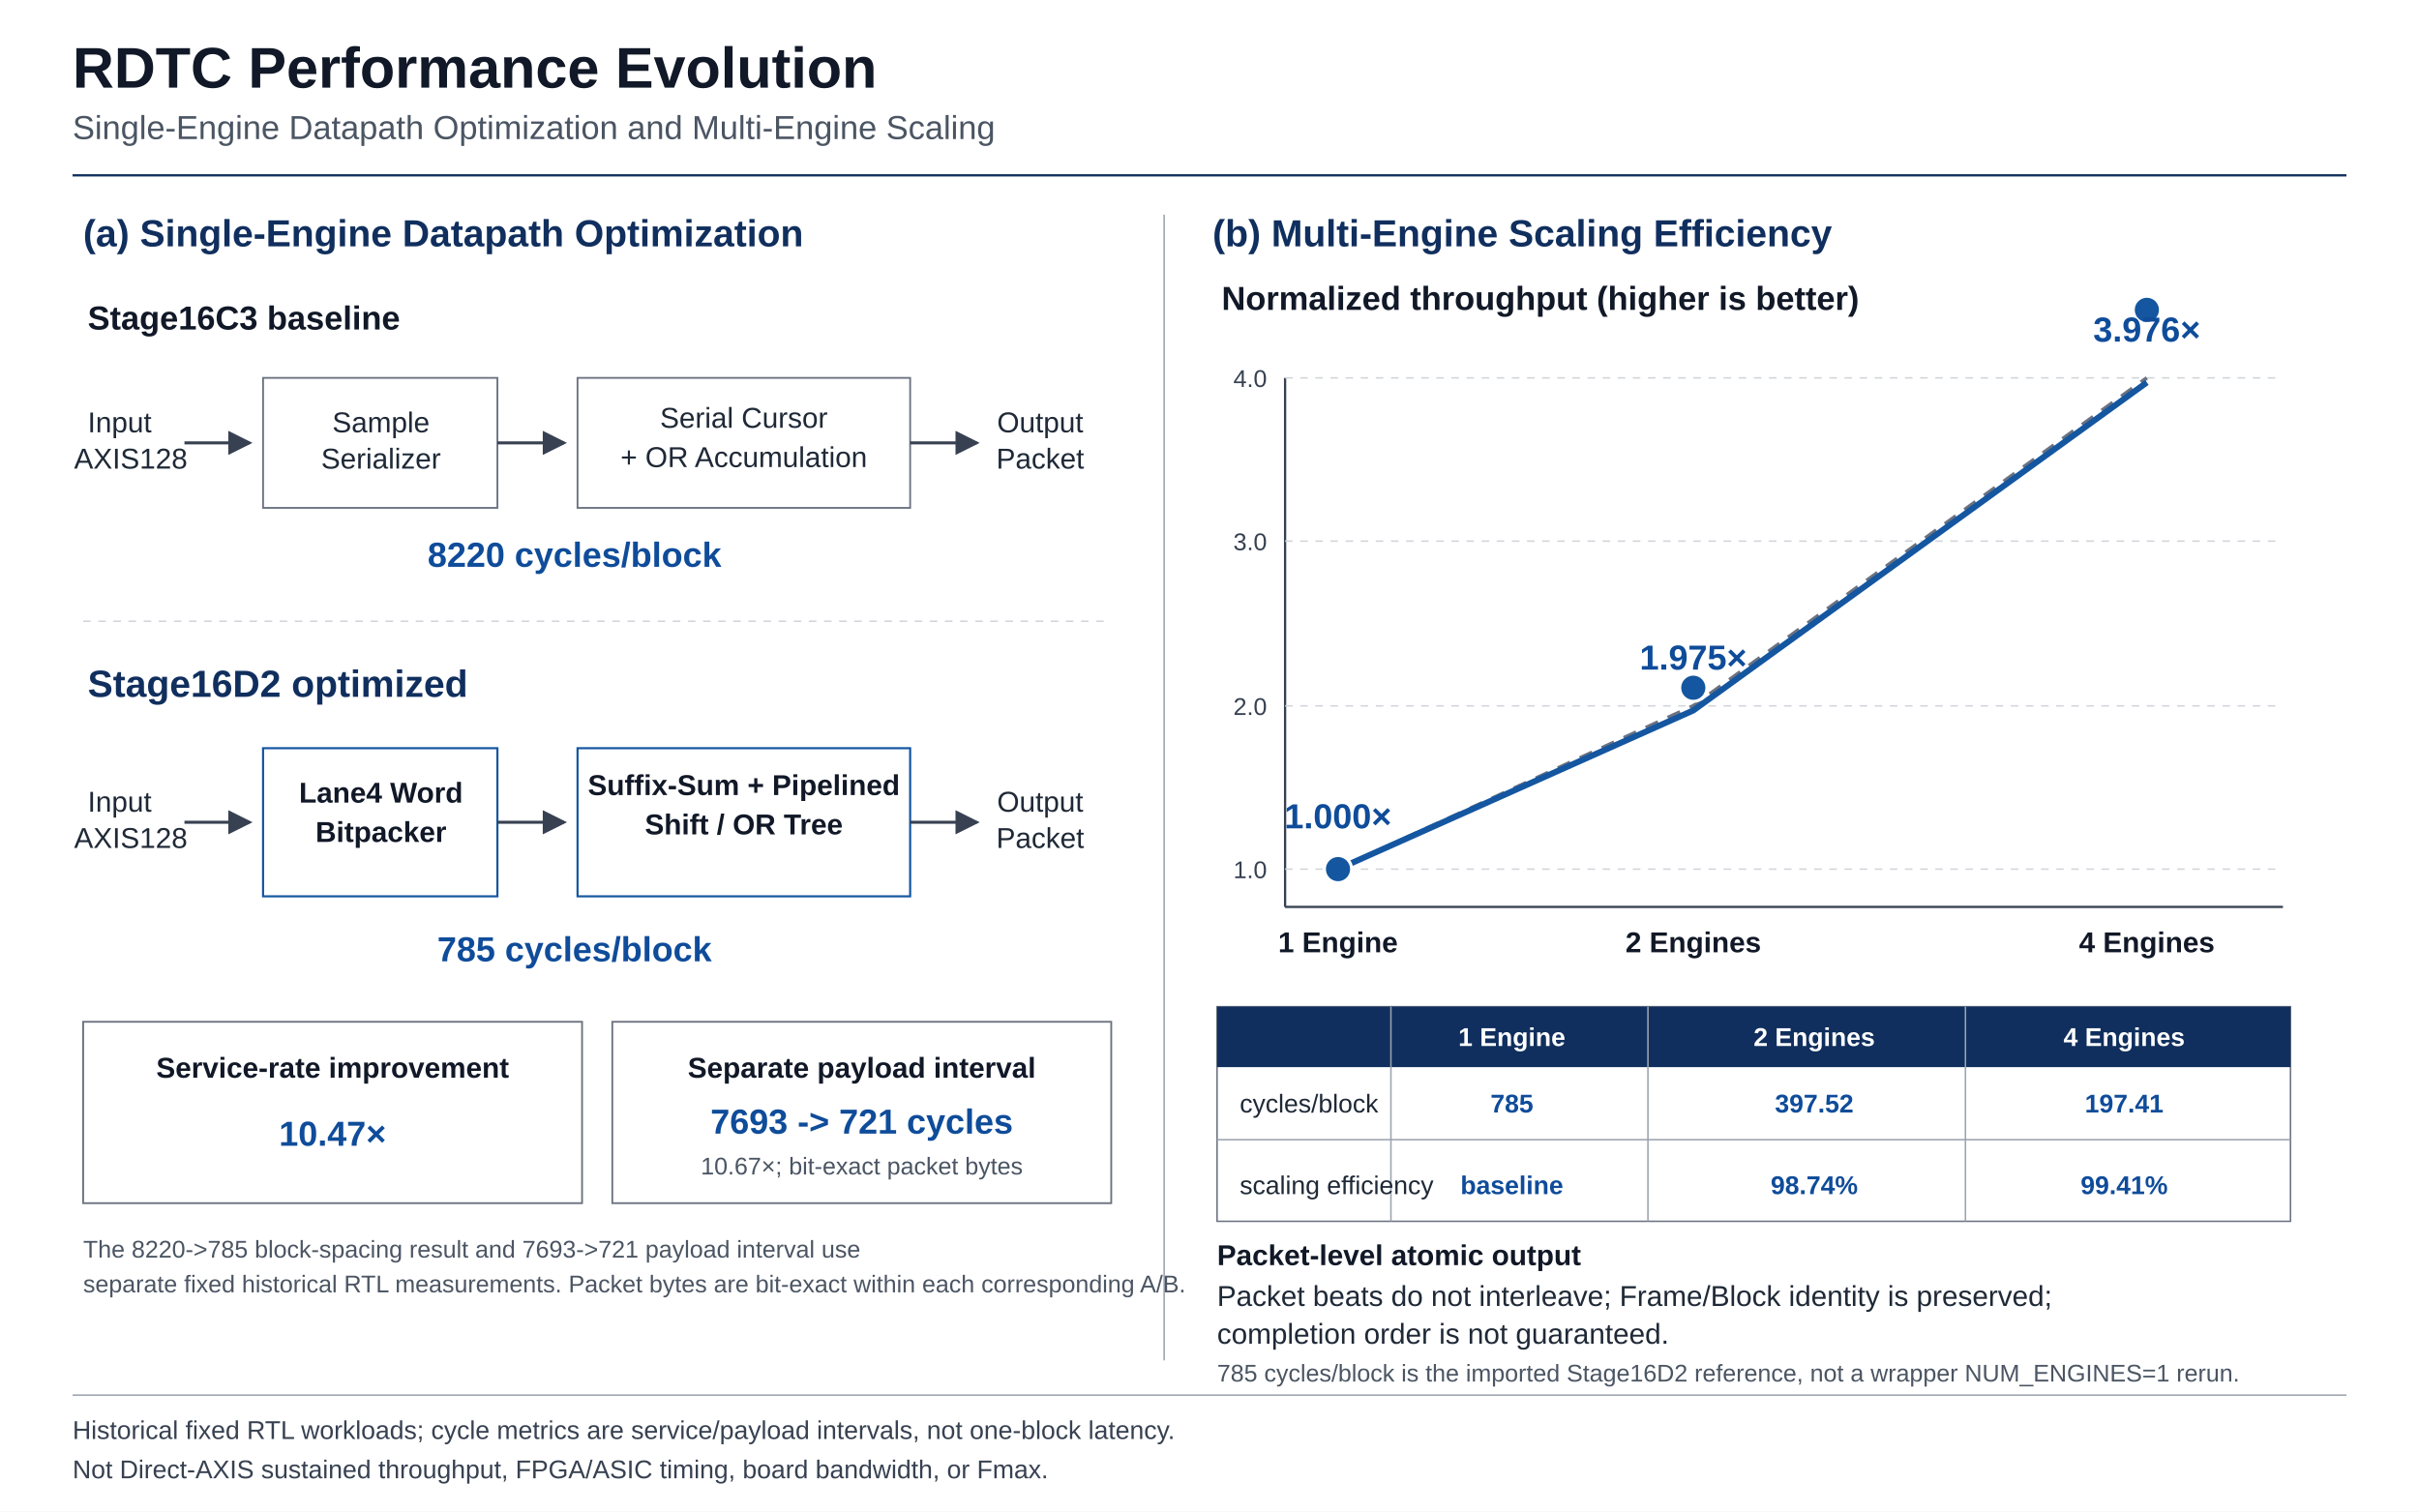
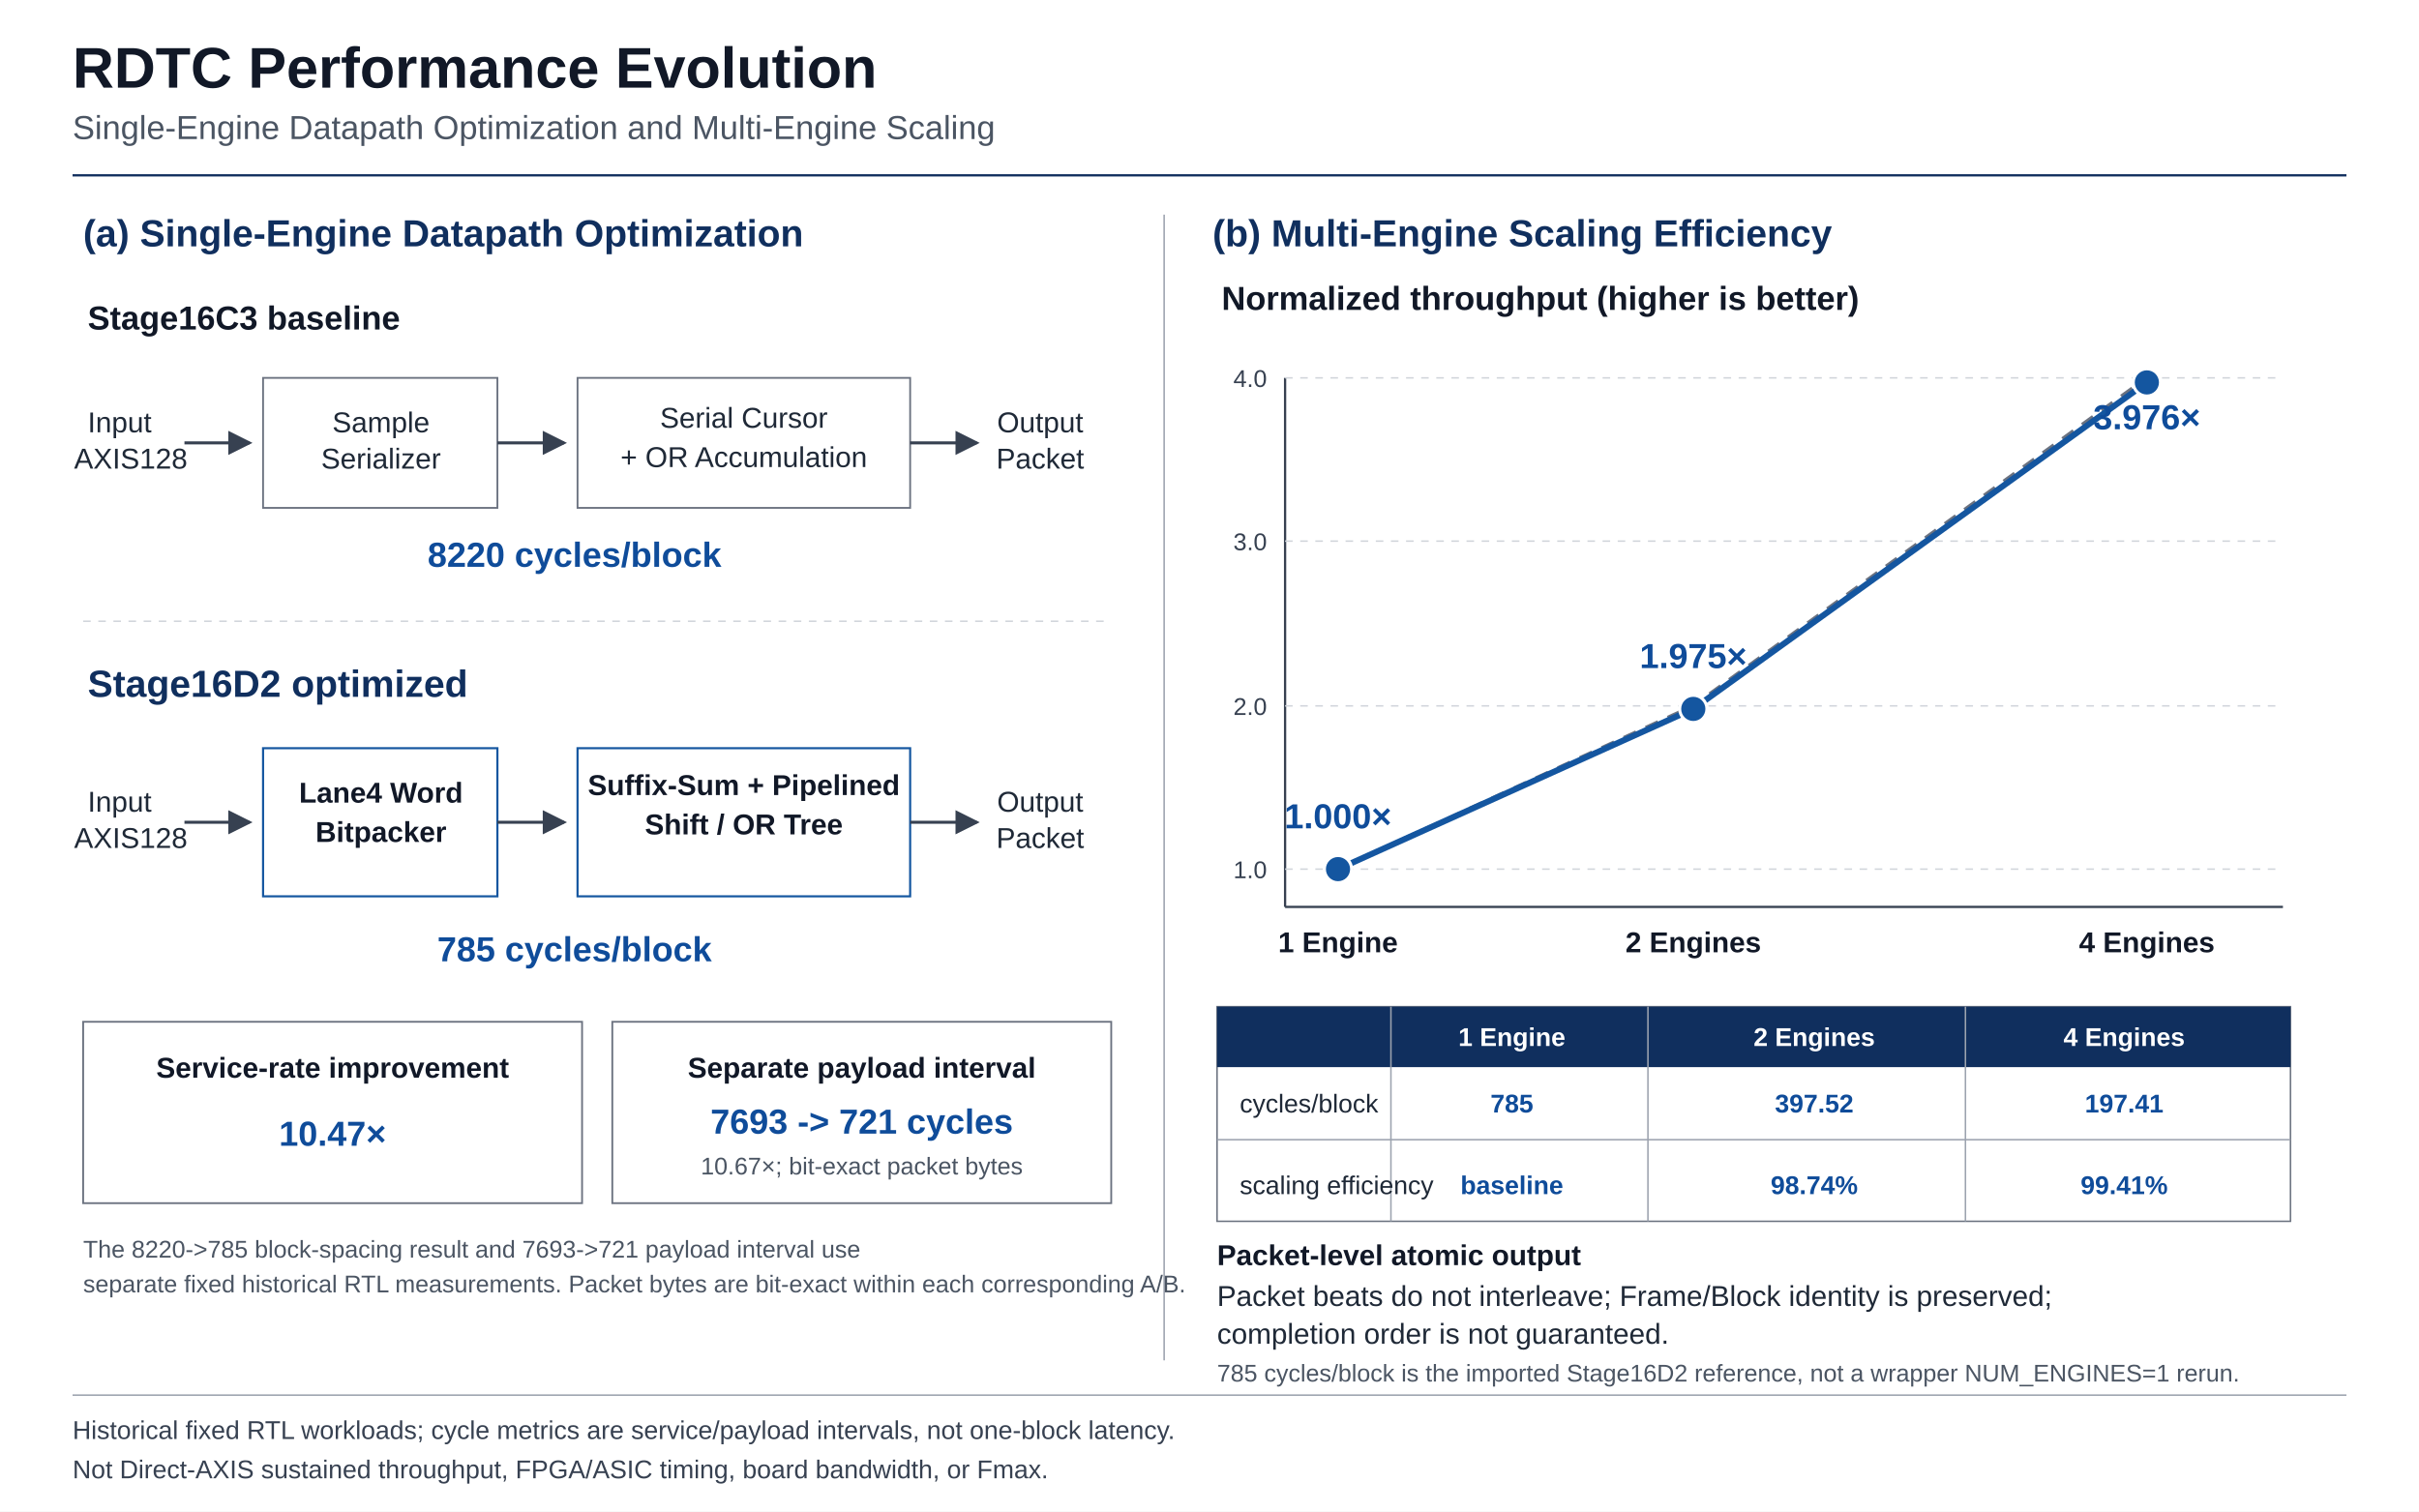
<svg xmlns="http://www.w3.org/2000/svg" width="1600" height="1000" viewBox="0 0 1600 1000" role="img" aria-labelledby="title desc" preserveAspectRatio="xMidYMid meet">
  <defs>
    <marker id="arrow" markerWidth="8" markerHeight="8" refX="7" refY="4" orient="auto">
      <path d="M0,0 L8,4 L0,8 z" fill="#374151" />
    </marker>
  </defs>
  <style>
    .title{font:700 38px Arial,Helvetica,sans-serif;fill:#111827}
    .subtitle{font:400 22px Arial,Helvetica,sans-serif;fill:#4b5563}
    .panel-title{font:700 25px Arial,Helvetica,sans-serif;fill:#102f5e}
    .section{font:700 22px Arial,Helvetica,sans-serif;fill:#111827}
    .body{font:400 19px Arial,Helvetica,sans-serif;fill:#1f2937}
    .body-bold{font:700 19px Arial,Helvetica,sans-serif;fill:#111827}
    .metric{font:700 23px Arial,Helvetica,sans-serif;fill:#0f4c9a}
    .small{font:400 16px Arial,Helvetica,sans-serif;fill:#4b5563}
    .foot{font:400 17px Arial,Helvetica,sans-serif;fill:#374151}
    .table-head{font:700 17px Arial,Helvetica,sans-serif;fill:#ffffff}
    .table-header{font:700 16px Arial,Helvetica,sans-serif;fill:#111827}
    .table{font:400 17px Arial,Helvetica,sans-serif;fill:#1f2937}
    .table-strong{font:700 17px Arial,Helvetica,sans-serif;fill:#0f4c9a}
    .axis{font:400 16px Arial,Helvetica,sans-serif;fill:#374151}
    .grid{stroke:#d1d5db;stroke-width:1;stroke-dasharray:5 5}
    .rule{stroke:#102f5e;stroke-width:1.5}
    .thin{stroke:#9ca3af;stroke-width:1}
    .box{fill:#ffffff;stroke:#6b7280;stroke-width:1.2}
    .box-blue{fill:#ffffff;stroke:#1456a0;stroke-width:1.4}
</style>
  <rect width="1600" height="1000" fill="#ffffff" />
  <text x="48" y="58" class="title">RDTC Performance Evolution</text>
  <text x="48" y="92" class="subtitle">Single-Engine Datapath Optimization and Multi-Engine Scaling</text>
  <line x1="48" y1="116" x2="1552" y2="116" class="rule" />
  <line x1="770" y1="142" x2="770" y2="900" class="thin" />
  <text x="55" y="163" class="panel-title">(a) Single-Engine Datapath Optimization</text>
  <text x="58" y="218" class="section">Stage16C3 baseline</text>
  <text x="58" y="286" class="body">Input</text>
  <text x="49" y="310" class="body">AXIS128</text>
  <line x1="122" y1="293" x2="165" y2="293" stroke="#374151" stroke-width="2" marker-end="url(#arrow)" />
  <rect x="174" y="250" width="155" height="86" class="box" />
  <text x="252" y="286" text-anchor="middle" class="body">Sample</text>
  <text x="252" y="310" text-anchor="middle" class="body">Serializer</text>
  <line x1="329" y1="293" x2="373" y2="293" stroke="#374151" stroke-width="2" marker-end="url(#arrow)" />
  <rect x="382" y="250" width="220" height="86" class="box" />
  <text x="492" y="283" text-anchor="middle" class="body">Serial Cursor</text>
  <text x="492" y="309" text-anchor="middle" class="body">+ OR Accumulation</text>
  <line x1="602" y1="293" x2="646" y2="293" stroke="#374151" stroke-width="2" marker-end="url(#arrow)" />
  <text x="688" y="286" text-anchor="middle" class="body">Output</text>
  <text x="688" y="310" text-anchor="middle" class="body">Packet</text>
  <text x="380" y="375" text-anchor="middle" class="metric">8220 cycles/block</text>
  <line x1="55" y1="411" x2="735" y2="411" class="grid" />
  <text x="58" y="461" class="panel-title">Stage16D2 optimized</text>
  <text x="58" y="537" class="body">Input</text>
  <text x="49" y="561" class="body">AXIS128</text>
  <line x1="122" y1="544" x2="165" y2="544" stroke="#374151" stroke-width="2" marker-end="url(#arrow)" />
  <rect x="174" y="495" width="155" height="98" class="box-blue" />
  <text x="252" y="531" text-anchor="middle" class="body-bold">Lane4 Word</text>
  <text x="252" y="557" text-anchor="middle" class="body-bold">Bitpacker</text>
  <line x1="329" y1="544" x2="373" y2="544" stroke="#374151" stroke-width="2" marker-end="url(#arrow)" />
  <rect x="382" y="495" width="220" height="98" class="box-blue" />
  <text x="492" y="526" text-anchor="middle" class="body-bold">Suffix-Sum + Pipelined</text>
  <text x="492" y="552" text-anchor="middle" class="body-bold">Shift / OR Tree</text>
  <line x1="602" y1="544" x2="646" y2="544" stroke="#374151" stroke-width="2" marker-end="url(#arrow)" />
  <text x="688" y="537" text-anchor="middle" class="body">Output</text>
  <text x="688" y="561" text-anchor="middle" class="body">Packet</text>
  <text x="380" y="636" text-anchor="middle" class="metric">785 cycles/block</text>
  <rect x="55" y="676" width="330" height="120" class="box" />
  <text x="220" y="713" text-anchor="middle" class="body-bold">Service-rate improvement</text>
  <text x="220" y="758" text-anchor="middle" class="metric">10.47×</text>
  <rect x="405" y="676" width="330" height="120" class="box" />
  <text x="570" y="713" text-anchor="middle" class="body-bold">Separate payload interval</text>
  <text x="570" y="750" text-anchor="middle" class="metric">7693 -&gt; 721 cycles</text>
  <text x="570" y="777" text-anchor="middle" class="small">10.67×; bit-exact packet bytes</text>
  <text x="55" y="832" class="small">The 8220-&gt;785 block-spacing result and 7693-&gt;721 payload interval use</text>
  <text x="55" y="855" class="small">separate fixed historical RTL measurements. Packet bytes are bit-exact within each corresponding A/B.</text>
  <text x="802" y="163" class="panel-title">(b) Multi-Engine Scaling Efficiency</text>
  <text x="808" y="205" class="section">Normalized throughput (higher is better)</text>
  <line x1="850" y1="250" x2="850" y2="600" stroke="#374151" stroke-width="1.5" />
  <line x1="850" y1="600" x2="1510" y2="600" stroke="#374151" stroke-width="1.5" />
  <g class="grid">
    <line x1="850" y1="575" x2="1510" y2="575" />
    <line x1="850" y1="467" x2="1510" y2="467" />
    <line x1="850" y1="358" x2="1510" y2="358" />
    <line x1="850" y1="250" x2="1510" y2="250" />
  </g>
  <g class="axis" text-anchor="end">
    <text x="838" y="581">1.0</text>
    <text x="838" y="473">2.0</text>
    <text x="838" y="364">3.0</text>
    <text x="838" y="256">4.0</text>
  </g>
-   <polyline points="885,575 1120,467 1420,250" fill="none" stroke="#6b7280" stroke-width="2.5" stroke-dasharray="9 7" />
-   <polyline points="885,575 1120,470 1420,253" fill="none" stroke="#1456a0" stroke-width="4" />
-   <g fill="#1456a0" stroke="#ffffff" stroke-width="2">
-     <circle cx="885" cy="575" r="9" />
-     <circle cx="1120" cy="455" r="9" />
-     <circle cx="1420" cy="205" r="9" />
+   <polyline id="ideal-throughput-polyline" points="885,575 1120,467 1420,250" fill="none" stroke="#6b7280" stroke-width="2.5" stroke-dasharray="9 7" />
+   <polyline id="actual-throughput-polyline" points="885,575 1120,469 1420,253" fill="none" stroke="#1456a0" stroke-width="4" />
+   <g id="actual-throughput-points" fill="#1456a0" stroke="#ffffff" stroke-width="2">
+     <circle id="actual-point-1" data-engine="1" data-normalized-throughput="1" cx="885" cy="575" r="9" />
+     <circle id="actual-point-2" data-engine="2" data-normalized-throughput="1.974743409136647212718856913" cx="1120" cy="469" r="9" />
+     <circle id="actual-point-4" data-engine="4" data-normalized-throughput="3.976495618256420647383617851" cx="1420" cy="253" r="9" />
  </g>
-   <g class="metric" text-anchor="middle">
-     <text x="885" y="548">1.000×</text>
-     <text x="1120" y="443">1.975×</text>
-     <text x="1420" y="226">3.976×</text>
+   <g id="actual-throughput-labels" class="metric" text-anchor="middle">
+     <text id="actual-label-1" data-engine="1" x="885" y="548">1.000×</text>
+     <text id="actual-label-2" data-engine="2" x="1120" y="442">1.975×</text>
+     <text id="actual-label-4" data-engine="4" x="1420" y="284">3.976×</text>
  </g>
  <g class="body-bold" text-anchor="middle">
    <text x="885" y="630">1 Engine</text>
    <text x="1120" y="630">2 Engines</text>
    <text x="1420" y="630">4 Engines</text>
  </g>
  <rect x="805" y="666" width="710" height="142" fill="#ffffff" stroke="#6b7280" stroke-width="1" />
  <rect x="805" y="666" width="710" height="40" fill="#102f5e" />
  <g class="table-head" text-anchor="middle">
    <text x="1000" y="692">1 Engine</text>
    <text x="1200" y="692">2 Engines</text>
    <text x="1405" y="692">4 Engines</text>
  </g>
  <line x1="920" y1="666" x2="920" y2="808" class="thin" />
  <line x1="1090" y1="666" x2="1090" y2="808" class="thin" />
  <line x1="1300" y1="666" x2="1300" y2="808" class="thin" />
  <line x1="805" y1="754" x2="1515" y2="754" class="thin" />
  <g class="table">
    <text x="820" y="736">cycles/block</text>
    <text x="820" y="790">scaling efficiency</text>
  </g>
  <g class="table-strong" text-anchor="middle">
    <text x="1000" y="736">785</text>
    <text x="1200" y="736">397.52</text>
    <text x="1405" y="736">197.41</text>
    <text x="1000" y="790">baseline</text>
    <text x="1200" y="790">98.74%</text>
    <text x="1405" y="790">99.41%</text>
  </g>
  <text x="805" y="837" class="body-bold">Packet-level atomic output</text>
  <text x="805" y="864" class="body">Packet beats do not interleave; Frame/Block identity is preserved;</text>
  <text x="805" y="889" class="body">completion order is not guaranteed.</text>
  <text x="805" y="914" class="small">785 cycles/block is the imported Stage16D2 reference, not a wrapper NUM_ENGINES=1 rerun.</text>
  <line x1="48" y1="923" x2="1552" y2="923" class="thin" />
  <text x="48" y="952" class="foot">Historical fixed RTL workloads; cycle metrics are service/payload intervals, not one-block latency.</text>
  <text x="48" y="978" class="foot">Not Direct-AXIS sustained throughput, FPGA/ASIC timing, board bandwidth, or Fmax.</text>
</svg>
